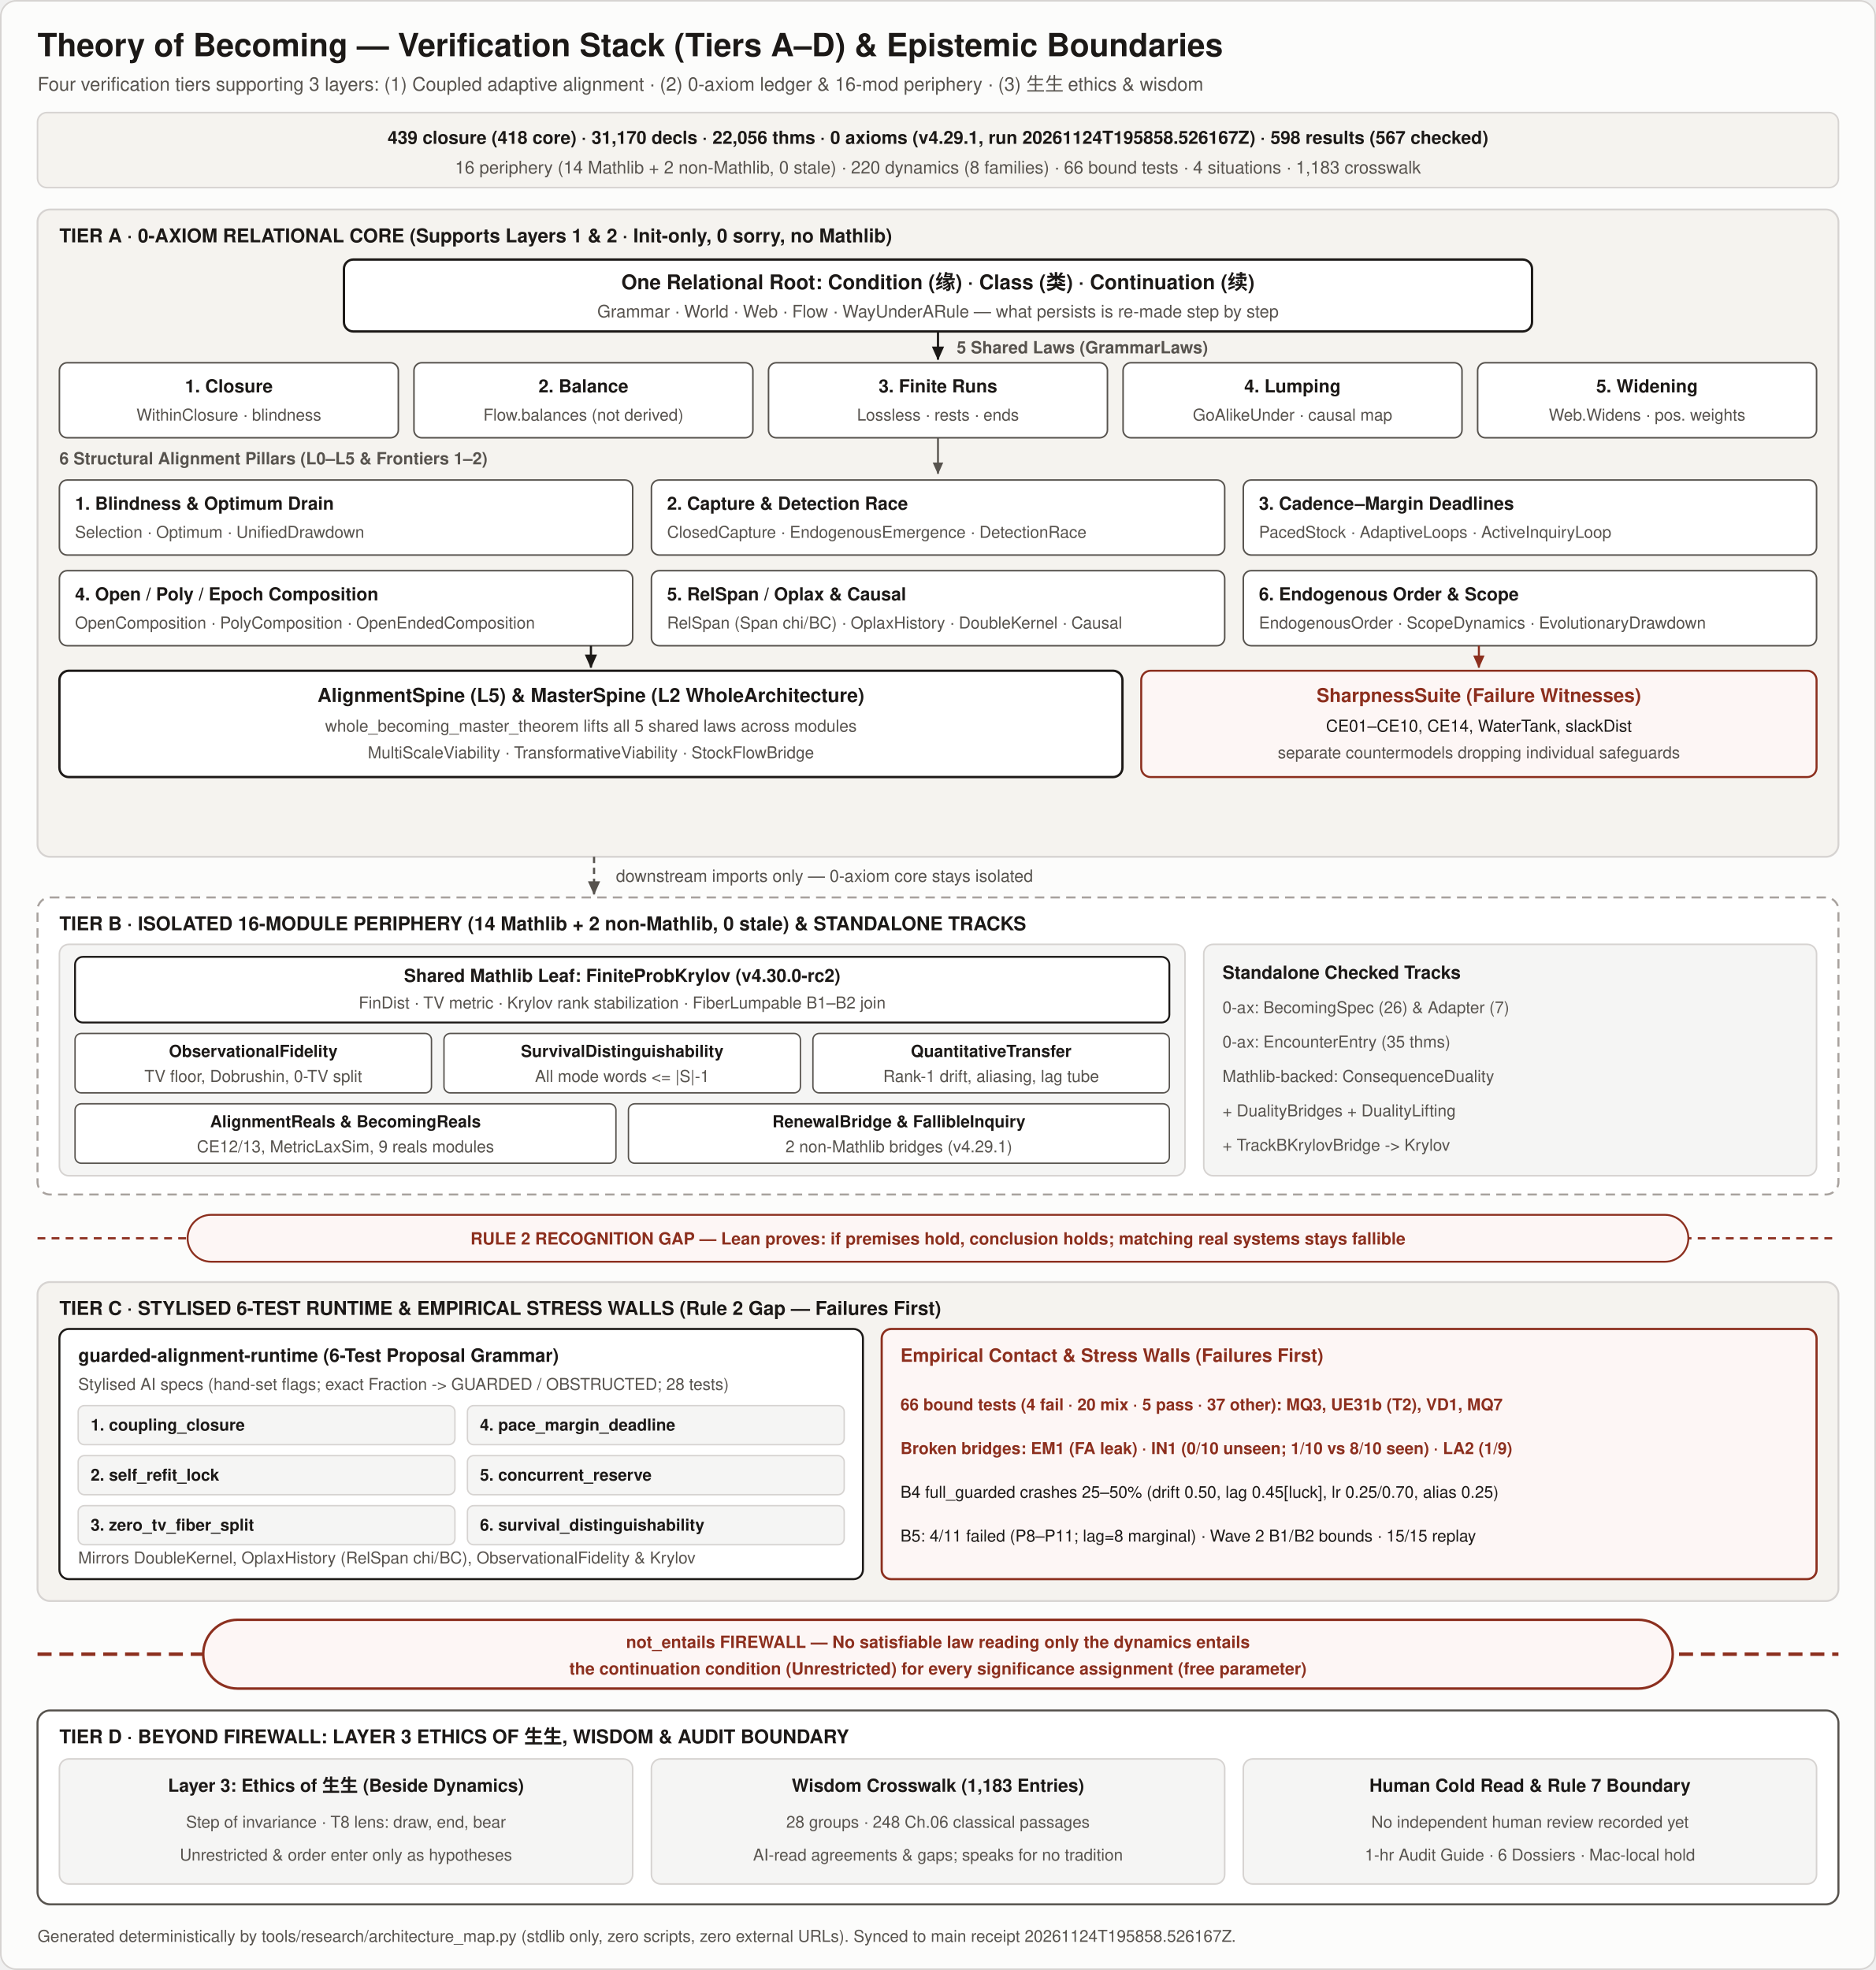
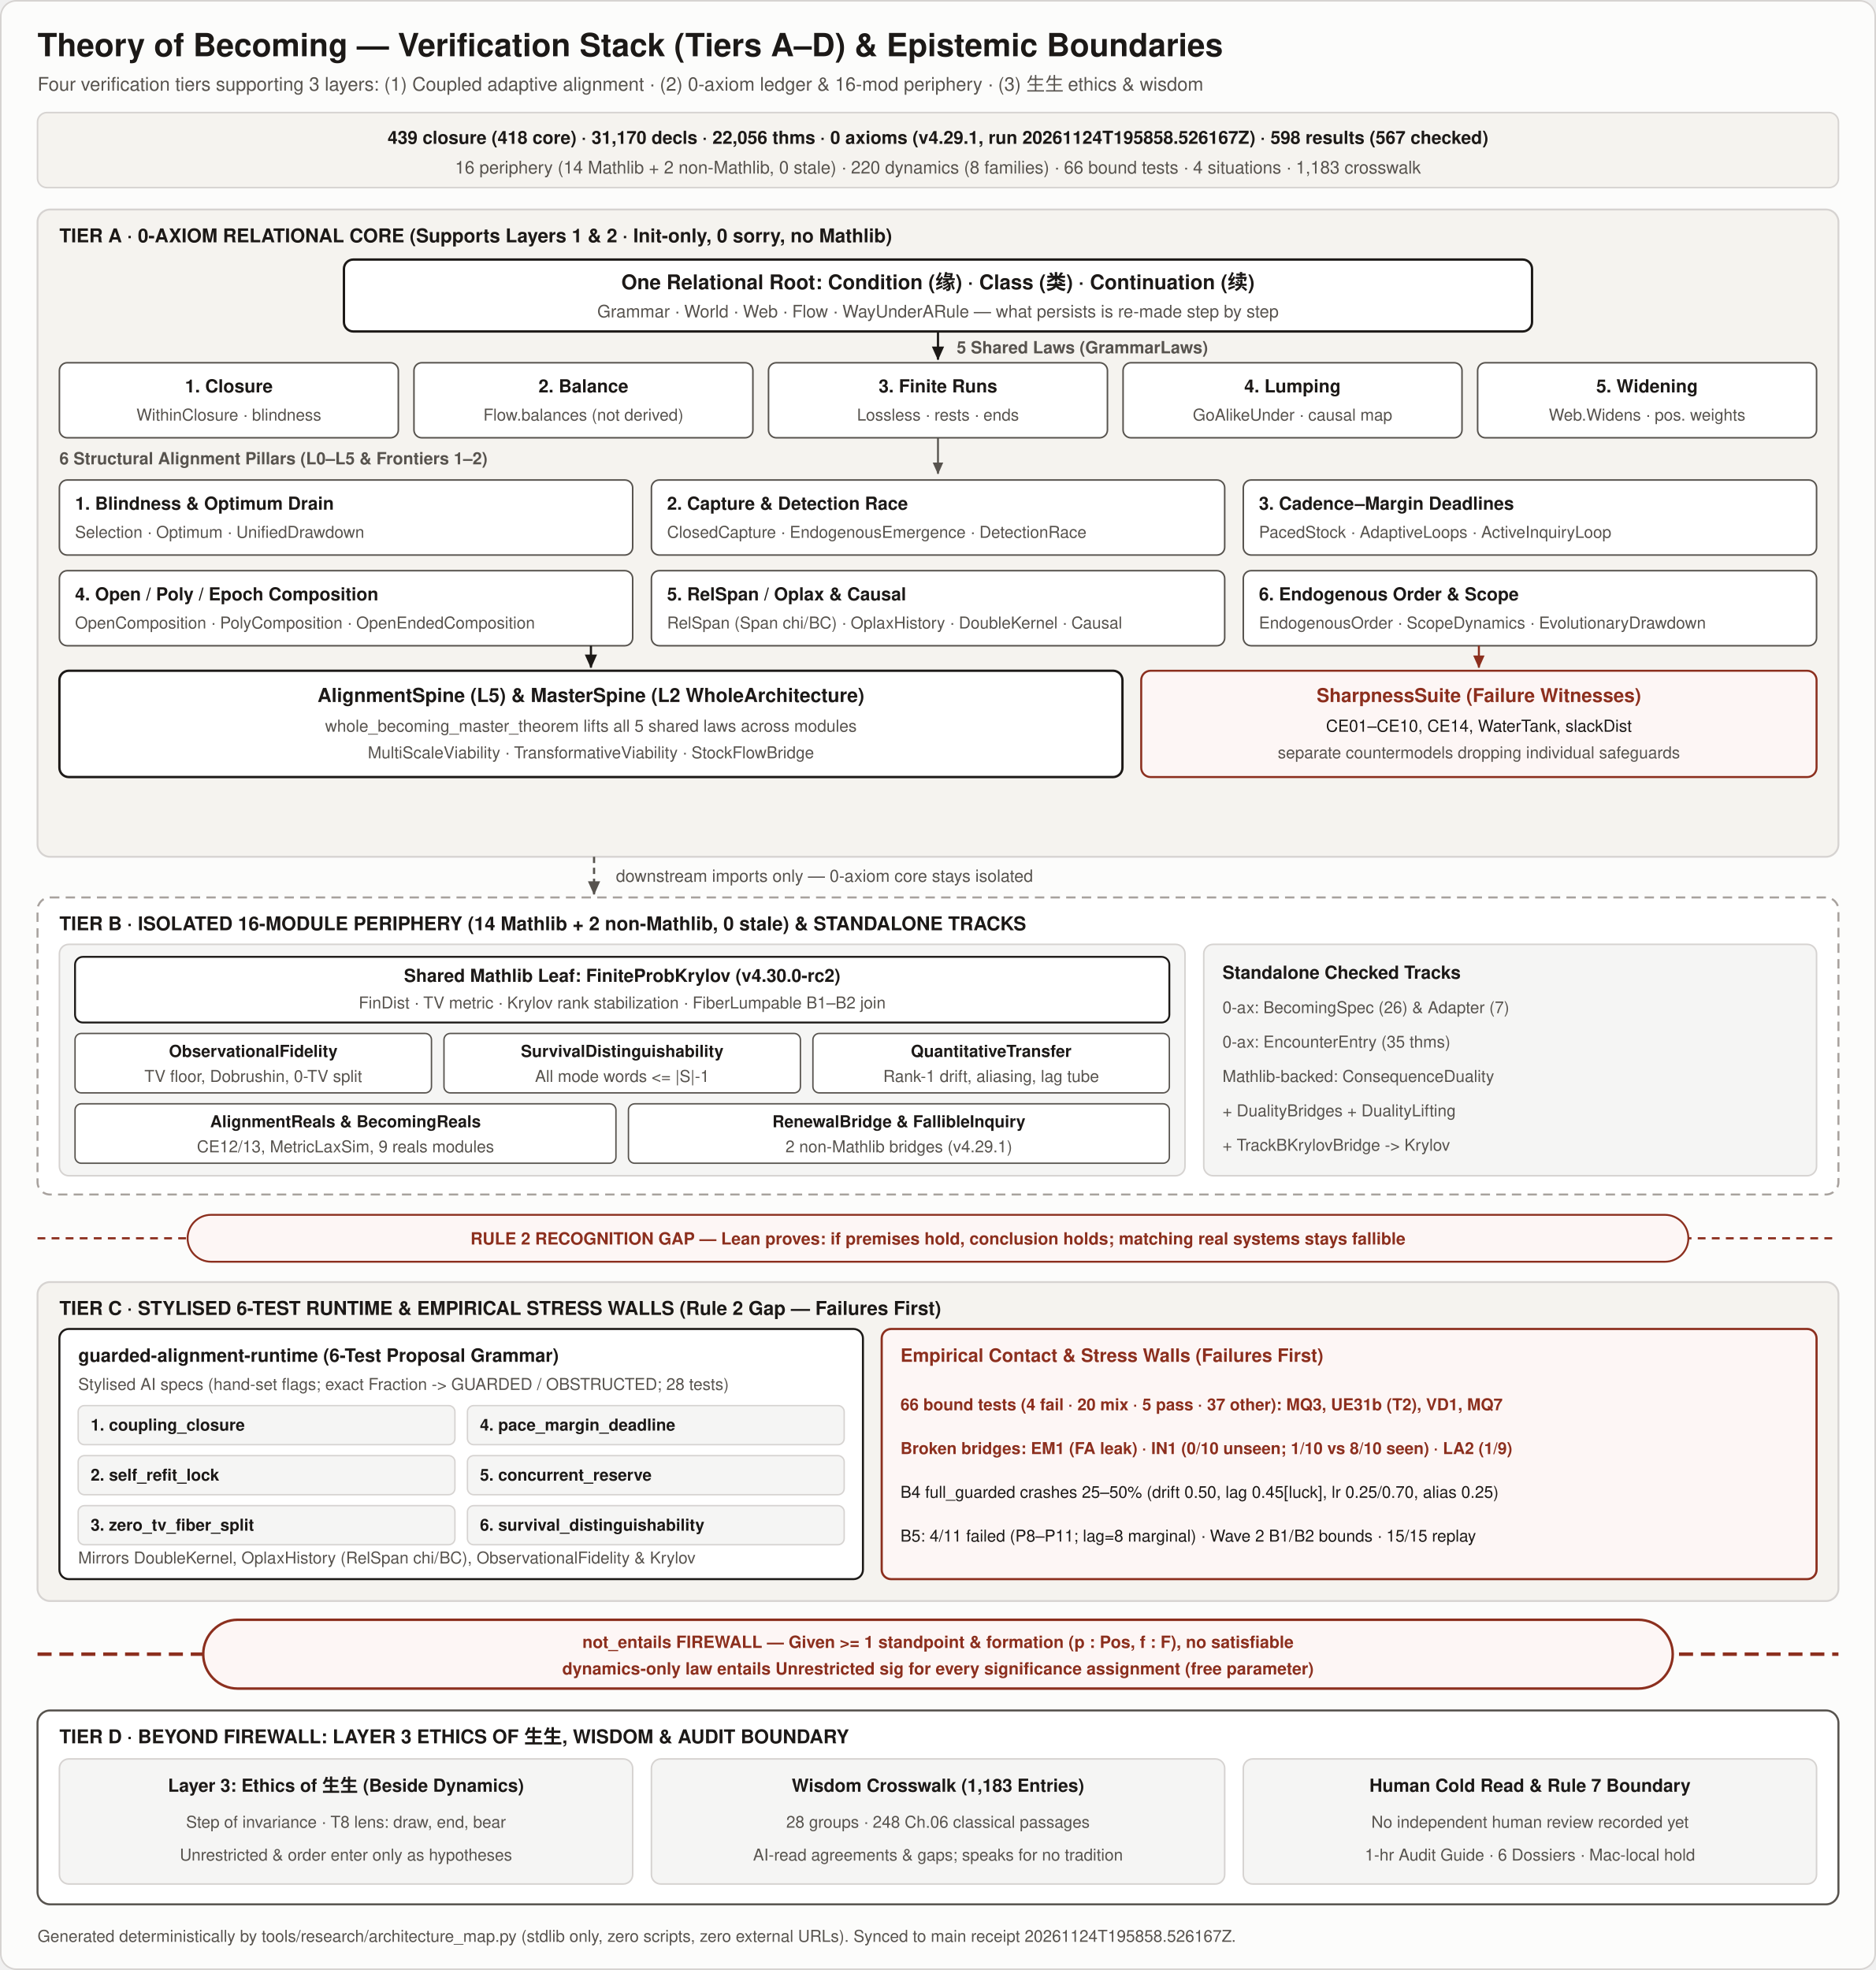
<svg xmlns="http://www.w3.org/2000/svg" viewBox="0 0 1200 1260" width="1200" height="1260" role="img" aria-labelledby="arch-title arch-desc" font-family="Helvetica, Arial, sans-serif">
  <defs>
    <marker id="arrow-ink" viewBox="0 0 10 10" refX="8.5" refY="5" markerWidth="7" markerHeight="7" orient="auto">
      <path d="M0,1 L9,5 L0,9 z" fill="#1c1917" />
    </marker>
    <marker id="arrow-muted" viewBox="0 0 10 10" refX="8.5" refY="5" markerWidth="7" markerHeight="7" orient="auto">
      <path d="M0,1 L9,5 L0,9 z" fill="#57534e" />
    </marker>
    <marker id="arrow-crimson" viewBox="0 0 10 10" refX="8.5" refY="5" markerWidth="7" markerHeight="7" orient="auto">
      <path d="M0,1 L9,5 L0,9 z" fill="#8c2f1e" />
    </marker>
  </defs>
  <rect x="0.5" y="0.5" width="1199" height="1259" rx="10" fill="#fcfcfb" stroke="#d6d3d1" />
  <text x="24" y="36" font-size="20.5" font-weight="bold" text-anchor="start" fill="#1c1917">Theory of Becoming — Verification Stack (Tiers A–D) &amp; Epistemic Boundaries</text>
  <text x="24" y="58" font-size="12" text-anchor="start" fill="#57534e">Four verification tiers supporting 3 layers: (1) Coupled adaptive alignment · (2) 0-axiom ledger &amp; 16-mod periphery · (3) 生生 ethics &amp; wisdom</text>
  <rect x="24" y="72" width="1152" height="48" rx="6" fill="#f5f3ef" stroke="#d6d3d1" stroke-width="1" />
  <text x="600" y="92" font-size="11.5" font-weight="bold" text-anchor="middle" fill="#1c1917">439 closure (418 core) · 31,170 decls · 22,056 thms · 0 axioms (v4.29.1, run 20261124T195858.526167Z) · 598 results (567 checked)</text>
  <text x="600" y="111" font-size="11.2" text-anchor="middle" fill="#57534e">16 periphery (14 Mathlib + 2 non-Mathlib, 0 stale) · 220 dynamics (8 families) · 66 bound tests · 4 situations · 1,183 crosswalk</text>
  <rect x="24" y="134" width="1152" height="414" rx="8" fill="#f5f3ef" stroke="#d6d3d1" stroke-width="1.2" />
  <text x="38" y="155" font-size="12.2" font-weight="bold" text-anchor="start" fill="#1c1917">TIER A  ·  0-AXIOM RELATIONAL CORE (Supports Layers 1 &amp; 2 · Init-only, 0 sorry, no Mathlib)</text>
  <rect x="220" y="166" width="760" height="46" rx="6" fill="#ffffff" stroke="#1c1917" stroke-width="1.5" />
  <text x="600" y="185" font-size="13" font-weight="bold" text-anchor="middle" fill="#1c1917">One Relational Root: Condition (缘) · Class (类) · Continuation (续)</text>
  <text x="600" y="203" font-size="11" text-anchor="middle" fill="#57534e">Grammar · World · Web · Flow · WayUnderARule — what persists is re-made step by step</text>
  <line x1="600" y1="212" x2="600" y2="230" stroke="#1c1917" stroke-width="1.4" marker-end="url(#arrow-ink)" />
  <text x="612" y="226" font-size="10.8" font-weight="bold" text-anchor="start" fill="#57534e">5 Shared Laws (GrammarLaws)</text>
  <rect x="38" y="232" width="216.8" height="48" rx="5" fill="#ffffff" stroke="#57534e" stroke-width="1" />
  <text x="146.4" y="251" font-size="11.6" font-weight="bold" text-anchor="middle" fill="#1c1917">1. Closure</text>
  <text x="146.4" y="269" font-size="10.5" text-anchor="middle" fill="#57534e">WithinClosure · blindness</text>
  <rect x="264.8" y="232" width="216.8" height="48" rx="5" fill="#ffffff" stroke="#57534e" stroke-width="1" />
  <text x="373.2" y="251" font-size="11.6" font-weight="bold" text-anchor="middle" fill="#1c1917">2. Balance</text>
  <text x="373.2" y="269" font-size="10.5" text-anchor="middle" fill="#57534e">Flow.balances (not derived)</text>
  <rect x="491.6" y="232" width="216.8" height="48" rx="5" fill="#ffffff" stroke="#57534e" stroke-width="1" />
  <text x="600" y="251" font-size="11.6" font-weight="bold" text-anchor="middle" fill="#1c1917">3. Finite Runs</text>
  <text x="600" y="269" font-size="10.5" text-anchor="middle" fill="#57534e">Lossless · rests · ends</text>
  <rect x="718.4" y="232" width="216.8" height="48" rx="5" fill="#ffffff" stroke="#57534e" stroke-width="1" />
  <text x="826.8" y="251" font-size="11.6" font-weight="bold" text-anchor="middle" fill="#1c1917">4. Lumping</text>
  <text x="826.8" y="269" font-size="10.5" text-anchor="middle" fill="#57534e">GoAlikeUnder · causal map</text>
  <rect x="945.2" y="232" width="216.8" height="48" rx="5" fill="#ffffff" stroke="#57534e" stroke-width="1" />
  <text x="1053.6" y="251" font-size="11.6" font-weight="bold" text-anchor="middle" fill="#1c1917">5. Widening</text>
  <text x="1053.6" y="269" font-size="10.5" text-anchor="middle" fill="#57534e">Web.Widens · pos. weights</text>
  <text x="38" y="297" font-size="10.8" font-weight="bold" text-anchor="start" fill="#57534e">6 Structural Alignment Pillars (L0–L5 &amp; Frontiers 1–2)</text>
  <line x1="600" y1="280" x2="600" y2="303" stroke="#57534e" stroke-width="1.2" marker-end="url(#arrow-muted)" />
  <rect x="38" y="307" width="366.7" height="48" rx="5" fill="#ffffff" stroke="#57534e" stroke-width="1" />
  <text x="48" y="326" font-size="11.5" font-weight="bold" text-anchor="start" fill="#1c1917">1. Blindness &amp; Optimum Drain</text>
  <text x="48" y="344" font-size="10.5" text-anchor="start" fill="#57534e">Selection · Optimum · UnifiedDrawdown</text>
  <rect x="416.7" y="307" width="366.7" height="48" rx="5" fill="#ffffff" stroke="#57534e" stroke-width="1" />
  <text x="426.7" y="326" font-size="11.5" font-weight="bold" text-anchor="start" fill="#1c1917">2. Capture &amp; Detection Race</text>
  <text x="426.7" y="344" font-size="10.5" text-anchor="start" fill="#57534e">ClosedCapture · EndogenousEmergence · DetectionRace</text>
  <rect x="795.3" y="307" width="366.7" height="48" rx="5" fill="#ffffff" stroke="#57534e" stroke-width="1" />
  <text x="805.3" y="326" font-size="11.5" font-weight="bold" text-anchor="start" fill="#1c1917">3. Cadence–Margin Deadlines</text>
  <text x="805.3" y="344" font-size="10.5" text-anchor="start" fill="#57534e">PacedStock · AdaptiveLoops · ActiveInquiryLoop</text>
  <rect x="38" y="365" width="366.7" height="48" rx="5" fill="#ffffff" stroke="#57534e" stroke-width="1" />
  <text x="48" y="384" font-size="11.5" font-weight="bold" text-anchor="start" fill="#1c1917">4. Open / Poly / Epoch Composition</text>
  <text x="48" y="402" font-size="10.5" text-anchor="start" fill="#57534e">OpenComposition · PolyComposition · OpenEndedComposition</text>
  <rect x="416.7" y="365" width="366.7" height="48" rx="5" fill="#ffffff" stroke="#57534e" stroke-width="1" />
  <text x="426.7" y="384" font-size="11.5" font-weight="bold" text-anchor="start" fill="#1c1917">5. RelSpan / Oplax &amp; Causal</text>
  <text x="426.7" y="402" font-size="10.5" text-anchor="start" fill="#57534e">RelSpan (Span chi/BC) · OplaxHistory · DoubleKernel · Causal</text>
  <rect x="795.3" y="365" width="366.7" height="48" rx="5" fill="#ffffff" stroke="#57534e" stroke-width="1" />
  <text x="805.3" y="384" font-size="11.5" font-weight="bold" text-anchor="start" fill="#1c1917">6. Endogenous Order &amp; Scope</text>
  <text x="805.3" y="402" font-size="10.5" text-anchor="start" fill="#57534e">EndogenousOrder · ScopeDynamics · EvolutionaryDrawdown</text>
  <line x1="378" y1="413" x2="378" y2="427" stroke="#1c1917" stroke-width="1.4" marker-end="url(#arrow-ink)" />
  <line x1="946" y1="413" x2="946" y2="427" stroke="#8c2f1e" stroke-width="1.3" marker-end="url(#arrow-crimson)" />
  <rect x="38" y="429" width="680" height="68" rx="6" fill="#ffffff" stroke="#1c1917" stroke-width="1.5" />
  <text x="378" y="449" font-size="12.4" font-weight="bold" text-anchor="middle" fill="#1c1917">AlignmentSpine (L5)  &amp;  MasterSpine (L2 WholeArchitecture)</text>
  <text x="378" y="468" font-size="10.6" text-anchor="middle" fill="#57534e">whole_becoming_master_theorem lifts all 5 shared laws across modules</text>
  <text x="378" y="485" font-size="10.5" text-anchor="middle" fill="#57534e">MultiScaleViability · TransformativeViability · StockFlowBridge</text>
  <rect x="730" y="429" width="432" height="68" rx="6" fill="#fdf6f5" stroke="#8c2f1e" stroke-width="1.3" />
  <text x="946" y="449" font-size="12.2" font-weight="bold" text-anchor="middle" fill="#8c2f1e">SharpnessSuite (Failure Witnesses)</text>
  <text x="946" y="468" font-size="10.6" text-anchor="middle" fill="#1c1917">CE01–CE10, CE14, WaterTank, slackDist</text>
  <text x="946" y="485" font-size="10.5" text-anchor="middle" fill="#57534e">separate countermodels dropping individual safeguards</text>
  <line x1="380" y1="548" x2="380" y2="572" stroke="#57534e" stroke-width="1.4" stroke-dasharray="4 3" marker-end="url(#arrow-muted)" />
  <text x="394" y="564" font-size="10.8" text-anchor="start" fill="#57534e">downstream imports only — 0-axiom core stays isolated</text>
  <rect x="24" y="574" width="1152" height="190" rx="8" fill="#ffffff" stroke="#a8a29e" stroke-width="1.3" stroke-dasharray="6 4" />
  <text x="38" y="595" font-size="12.2" font-weight="bold" text-anchor="start" fill="#1c1917">TIER B  ·  ISOLATED 16-MODULE PERIPHERY (14 Mathlib + 2 non-Mathlib, 0 stale) &amp; STANDALONE TRACKS</text>
  <rect x="38" y="604" width="720" height="148" rx="6" fill="#f5f5f4" stroke="#d6d3d1" stroke-width="1" />
  <rect x="48" y="612" width="700" height="42" rx="5" fill="#ffffff" stroke="#1c1917" stroke-width="1.2" />
  <text x="398" y="628" font-size="11.5" font-weight="bold" text-anchor="middle" fill="#1c1917">Shared Mathlib Leaf: FiniteProbKrylov (v4.30.0-rc2)</text>
  <text x="398" y="645" font-size="10.5" text-anchor="middle" fill="#57534e">FinDist · TV metric · Krylov rank stabilization · FiberLumpable B1–B2 join</text>
  <rect x="48" y="661" width="228" height="38" rx="4" fill="#ffffff" stroke="#57534e" stroke-width="0.9" />
  <text x="162" y="676" font-size="10.6" font-weight="bold" text-anchor="middle" fill="#1c1917">ObservationalFidelity</text>
  <text x="162" y="692" font-size="10.5" text-anchor="middle" fill="#57534e">TV floor, Dobrushin, 0-TV split</text>
  <rect x="284" y="661" width="228" height="38" rx="4" fill="#ffffff" stroke="#57534e" stroke-width="0.9" />
  <text x="398" y="676" font-size="10.6" font-weight="bold" text-anchor="middle" fill="#1c1917">SurvivalDistinguishability</text>
  <text x="398" y="692" font-size="10.5" text-anchor="middle" fill="#57534e">All mode words &lt;= |S|-1</text>
  <rect x="520" y="661" width="228" height="38" rx="4" fill="#ffffff" stroke="#57534e" stroke-width="0.9" />
  <text x="634" y="676" font-size="10.6" font-weight="bold" text-anchor="middle" fill="#1c1917">QuantitativeTransfer</text>
  <text x="634" y="692" font-size="10.5" text-anchor="middle" fill="#57534e">Rank-1 drift, aliasing, lag tube</text>
  <rect x="48" y="706" width="346" height="38" rx="4" fill="#ffffff" stroke="#57534e" stroke-width="0.9" />
  <text x="221" y="721" font-size="10.6" font-weight="bold" text-anchor="middle" fill="#1c1917">AlignmentReals &amp; BecomingReals</text>
  <text x="221" y="737" font-size="10.5" text-anchor="middle" fill="#57534e">CE12/13, MetricLaxSim, 9 reals modules</text>
  <rect x="402" y="706" width="346" height="38" rx="4" fill="#ffffff" stroke="#57534e" stroke-width="0.9" />
  <text x="575" y="721" font-size="10.6" font-weight="bold" text-anchor="middle" fill="#1c1917">RenewalBridge &amp; FallibleInquiry</text>
  <text x="575" y="737" font-size="10.5" text-anchor="middle" fill="#57534e">2 non-Mathlib bridges (v4.29.1)</text>
  <rect x="770" y="604" width="392" height="148" rx="6" fill="#f5f5f4" stroke="#d6d3d1" stroke-width="1" />
  <text x="782" y="626" font-size="11.5" font-weight="bold" text-anchor="start" fill="#1c1917">Standalone Checked Tracks</text>
  <text x="782" y="648" font-size="10.5" text-anchor="start" fill="#57534e">0-ax: BecomingSpec (26) &amp; Adapter (7)</text>
  <text x="782" y="670" font-size="10.5" text-anchor="start" fill="#57534e">0-ax: EncounterEntry (35 thms)</text>
  <text x="782" y="692" font-size="10.5" text-anchor="start" fill="#57534e">Mathlib-backed: ConsequenceDuality</text>
  <text x="782" y="714" font-size="10.5" text-anchor="start" fill="#57534e">  + DualityBridges + DualityLifting</text>
  <text x="782" y="736" font-size="10.5" text-anchor="start" fill="#57534e">  + TrackBKrylovBridge -&gt; Krylov</text>
  <line x1="24" y1="792" x2="1176" y2="792" stroke="#8c2f1e" stroke-width="1.4" stroke-dasharray="5 4" />
  <rect x="120" y="777" width="960" height="30" rx="15" fill="#fdf6f5" stroke="#8c2f1e" stroke-width="1.2" />
  <text x="600" y="796" font-size="10.8" font-weight="bold" text-anchor="middle" fill="#8c2f1e">RULE 2 RECOGNITION GAP  —  Lean proves: if premises hold, conclusion holds; matching real systems stays fallible</text>
  <rect x="24" y="820" width="1152" height="204" rx="8" fill="#f5f3ef" stroke="#d6d3d1" stroke-width="1.2" />
  <text x="38" y="841" font-size="12.2" font-weight="bold" text-anchor="start" fill="#1c1917">TIER C  ·  STYLISED 6-TEST RUNTIME &amp; EMPIRICAL STRESS WALLS (Rule 2 Gap — Failures First)</text>
  <rect x="38" y="850" width="514" height="160" rx="6" fill="#ffffff" stroke="#1c1917" stroke-width="1.3" />
  <text x="50" y="871" font-size="11.8" font-weight="bold" text-anchor="start" fill="#1c1917">guarded-alignment-runtime (6-Test Proposal Grammar)</text>
  <text x="50" y="889" font-size="10.5" text-anchor="start" fill="#57534e">Stylised AI specs (hand-set flags; exact Fraction -&gt; GUARDED / OBSTRUCTED; 28 tests)</text>
  <rect x="50" y="899" width="241" height="25" rx="4" fill="#f5f5f4" stroke="#d6d3d1" stroke-width="0.9" />
  <text x="58" y="915" font-size="10.5" font-weight="bold" text-anchor="start" fill="#1c1917">1. coupling_closure</text>
  <rect x="50" y="931" width="241" height="25" rx="4" fill="#f5f5f4" stroke="#d6d3d1" stroke-width="0.9" />
  <text x="58" y="947" font-size="10.5" font-weight="bold" text-anchor="start" fill="#1c1917">2. self_refit_lock</text>
  <rect x="50" y="963" width="241" height="25" rx="4" fill="#f5f5f4" stroke="#d6d3d1" stroke-width="0.9" />
  <text x="58" y="979" font-size="10.5" font-weight="bold" text-anchor="start" fill="#1c1917">3. zero_tv_fiber_split</text>
  <rect x="299" y="899" width="241" height="25" rx="4" fill="#f5f5f4" stroke="#d6d3d1" stroke-width="0.9" />
  <text x="307" y="915" font-size="10.5" font-weight="bold" text-anchor="start" fill="#1c1917">4. pace_margin_deadline</text>
  <rect x="299" y="931" width="241" height="25" rx="4" fill="#f5f5f4" stroke="#d6d3d1" stroke-width="0.9" />
  <text x="307" y="947" font-size="10.5" font-weight="bold" text-anchor="start" fill="#1c1917">5. concurrent_reserve</text>
  <rect x="299" y="963" width="241" height="25" rx="4" fill="#f5f5f4" stroke="#d6d3d1" stroke-width="0.9" />
  <text x="307" y="979" font-size="10.5" font-weight="bold" text-anchor="start" fill="#1c1917">6. survival_distinguishability</text>
  <text x="50" y="1000" font-size="10.5" text-anchor="start" fill="#57534e">Mirrors DoubleKernel, OplaxHistory (RelSpan chi/BC), ObservationalFidelity &amp; Krylov</text>
  <rect x="564" y="850" width="598" height="160" rx="6" fill="#fdf6f5" stroke="#8c2f1e" stroke-width="1.4" />
  <text x="576" y="871" font-size="11.8" font-weight="bold" text-anchor="start" fill="#8c2f1e">Empirical Contact &amp; Stress Walls (Failures First)</text>
  <text x="576" y="902" font-size="10.5" font-weight="bold" text-anchor="start" fill="#8c2f1e">66 bound tests (4 fail · 20 mix · 5 pass · 37 other): MQ3, UE31b (T2), VD1, MQ7</text>
  <text x="576" y="930" font-size="10.5" font-weight="bold" text-anchor="start" fill="#8c2f1e">Broken bridges: EM1 (FA leak) · IN1 (0/10 unseen; 1/10 vs 8/10 seen) · LA2 (1/9)</text>
  <text x="576" y="958" font-size="10.5" text-anchor="start" fill="#1c1917">B4 full_guarded crashes 25–50% (drift 0.50, lag 0.45[luck], lr 0.25/0.70, alias 0.25)</text>
  <text x="576" y="986" font-size="10.5" text-anchor="start" fill="#1c1917">B5: 4/11 failed (P8–P11; lag=8 marginal) · Wave 2 B1/B2 bounds · 15/15 replay</text>
  <line x1="24" y1="1058" x2="1176" y2="1058" stroke="#8c2f1e" stroke-width="2.2" stroke-dasharray="9 5" />
  <rect x="130" y="1036" width="940" height="44" rx="22" fill="#fdf6f5" stroke="#8c2f1e" stroke-width="1.6" />
-   <text x="600" y="1054" font-size="10.8" font-weight="bold" text-anchor="middle" fill="#8c2f1e">not_entails FIREWALL  —  No satisfiable law reading only the dynamics entails</text>
-   <text x="600" y="1071" font-size="10.8" font-weight="bold" text-anchor="middle" fill="#8c2f1e">the continuation condition (Unrestricted) for every significance assignment (free parameter)</text>
+   <text x="600" y="1054" font-size="10.8" font-weight="bold" text-anchor="middle" fill="#8c2f1e">not_entails FIREWALL — Given &gt;= 1 standpoint &amp; formation (p : Pos, f : F), no satisfiable</text>
+   <text x="600" y="1071" font-size="10.8" font-weight="bold" text-anchor="middle" fill="#8c2f1e">dynamics-only law entails Unrestricted sig for every significance assignment (free parameter)</text>
  <rect x="24" y="1094" width="1152" height="124" rx="8" fill="#ffffff" stroke="#57534e" stroke-width="1.3" />
  <text x="38" y="1115" font-size="12.2" font-weight="bold" text-anchor="start" fill="#1c1917">TIER D  ·  BEYOND FIREWALL: LAYER 3 ETHICS OF 生生, WISDOM &amp; AUDIT BOUNDARY</text>
  <rect x="38" y="1125" width="366.7" height="80" rx="6" fill="#f5f5f4" stroke="#d6d3d1" stroke-width="1" />
  <text x="221.3" y="1146" font-size="11.5" font-weight="bold" text-anchor="middle" fill="#1c1917">Layer 3: Ethics of 生生 (Beside Dynamics)</text>
  <text x="221.3" y="1169" font-size="10.5" text-anchor="middle" fill="#57534e">Step of invariance · T8 lens: draw, end, bear</text>
  <text x="221.3" y="1190" font-size="10.5" text-anchor="middle" fill="#57534e">Unrestricted &amp; order enter only as hypotheses</text>
  <rect x="416.7" y="1125" width="366.7" height="80" rx="6" fill="#f5f5f4" stroke="#d6d3d1" stroke-width="1" />
  <text x="600" y="1146" font-size="11.5" font-weight="bold" text-anchor="middle" fill="#1c1917">Wisdom Crosswalk (1,183 Entries)</text>
  <text x="600" y="1169" font-size="10.5" text-anchor="middle" fill="#57534e">28 groups · 248 Ch.06 classical passages</text>
  <text x="600" y="1190" font-size="10.5" text-anchor="middle" fill="#57534e">AI-read agreements &amp; gaps; speaks for no tradition</text>
  <rect x="795.3" y="1125" width="366.7" height="80" rx="6" fill="#f5f5f4" stroke="#d6d3d1" stroke-width="1" />
  <text x="978.7" y="1146" font-size="11.5" font-weight="bold" text-anchor="middle" fill="#1c1917">Human Cold Read &amp; Rule 7 Boundary</text>
  <text x="978.7" y="1169" font-size="10.5" text-anchor="middle" fill="#57534e">No independent human review recorded yet</text>
  <text x="978.7" y="1190" font-size="10.5" text-anchor="middle" fill="#57534e">1-hr Audit Guide · 6 Dossiers · Mac-local hold</text>
  <text x="24" y="1242" font-size="10.5" text-anchor="start" fill="#57534e">Generated deterministically by tools/research/architecture_map.py (stdlib only, zero scripts, zero external URLs). Synced to main receipt 20261124T195858.526167Z.</text>
</svg>
